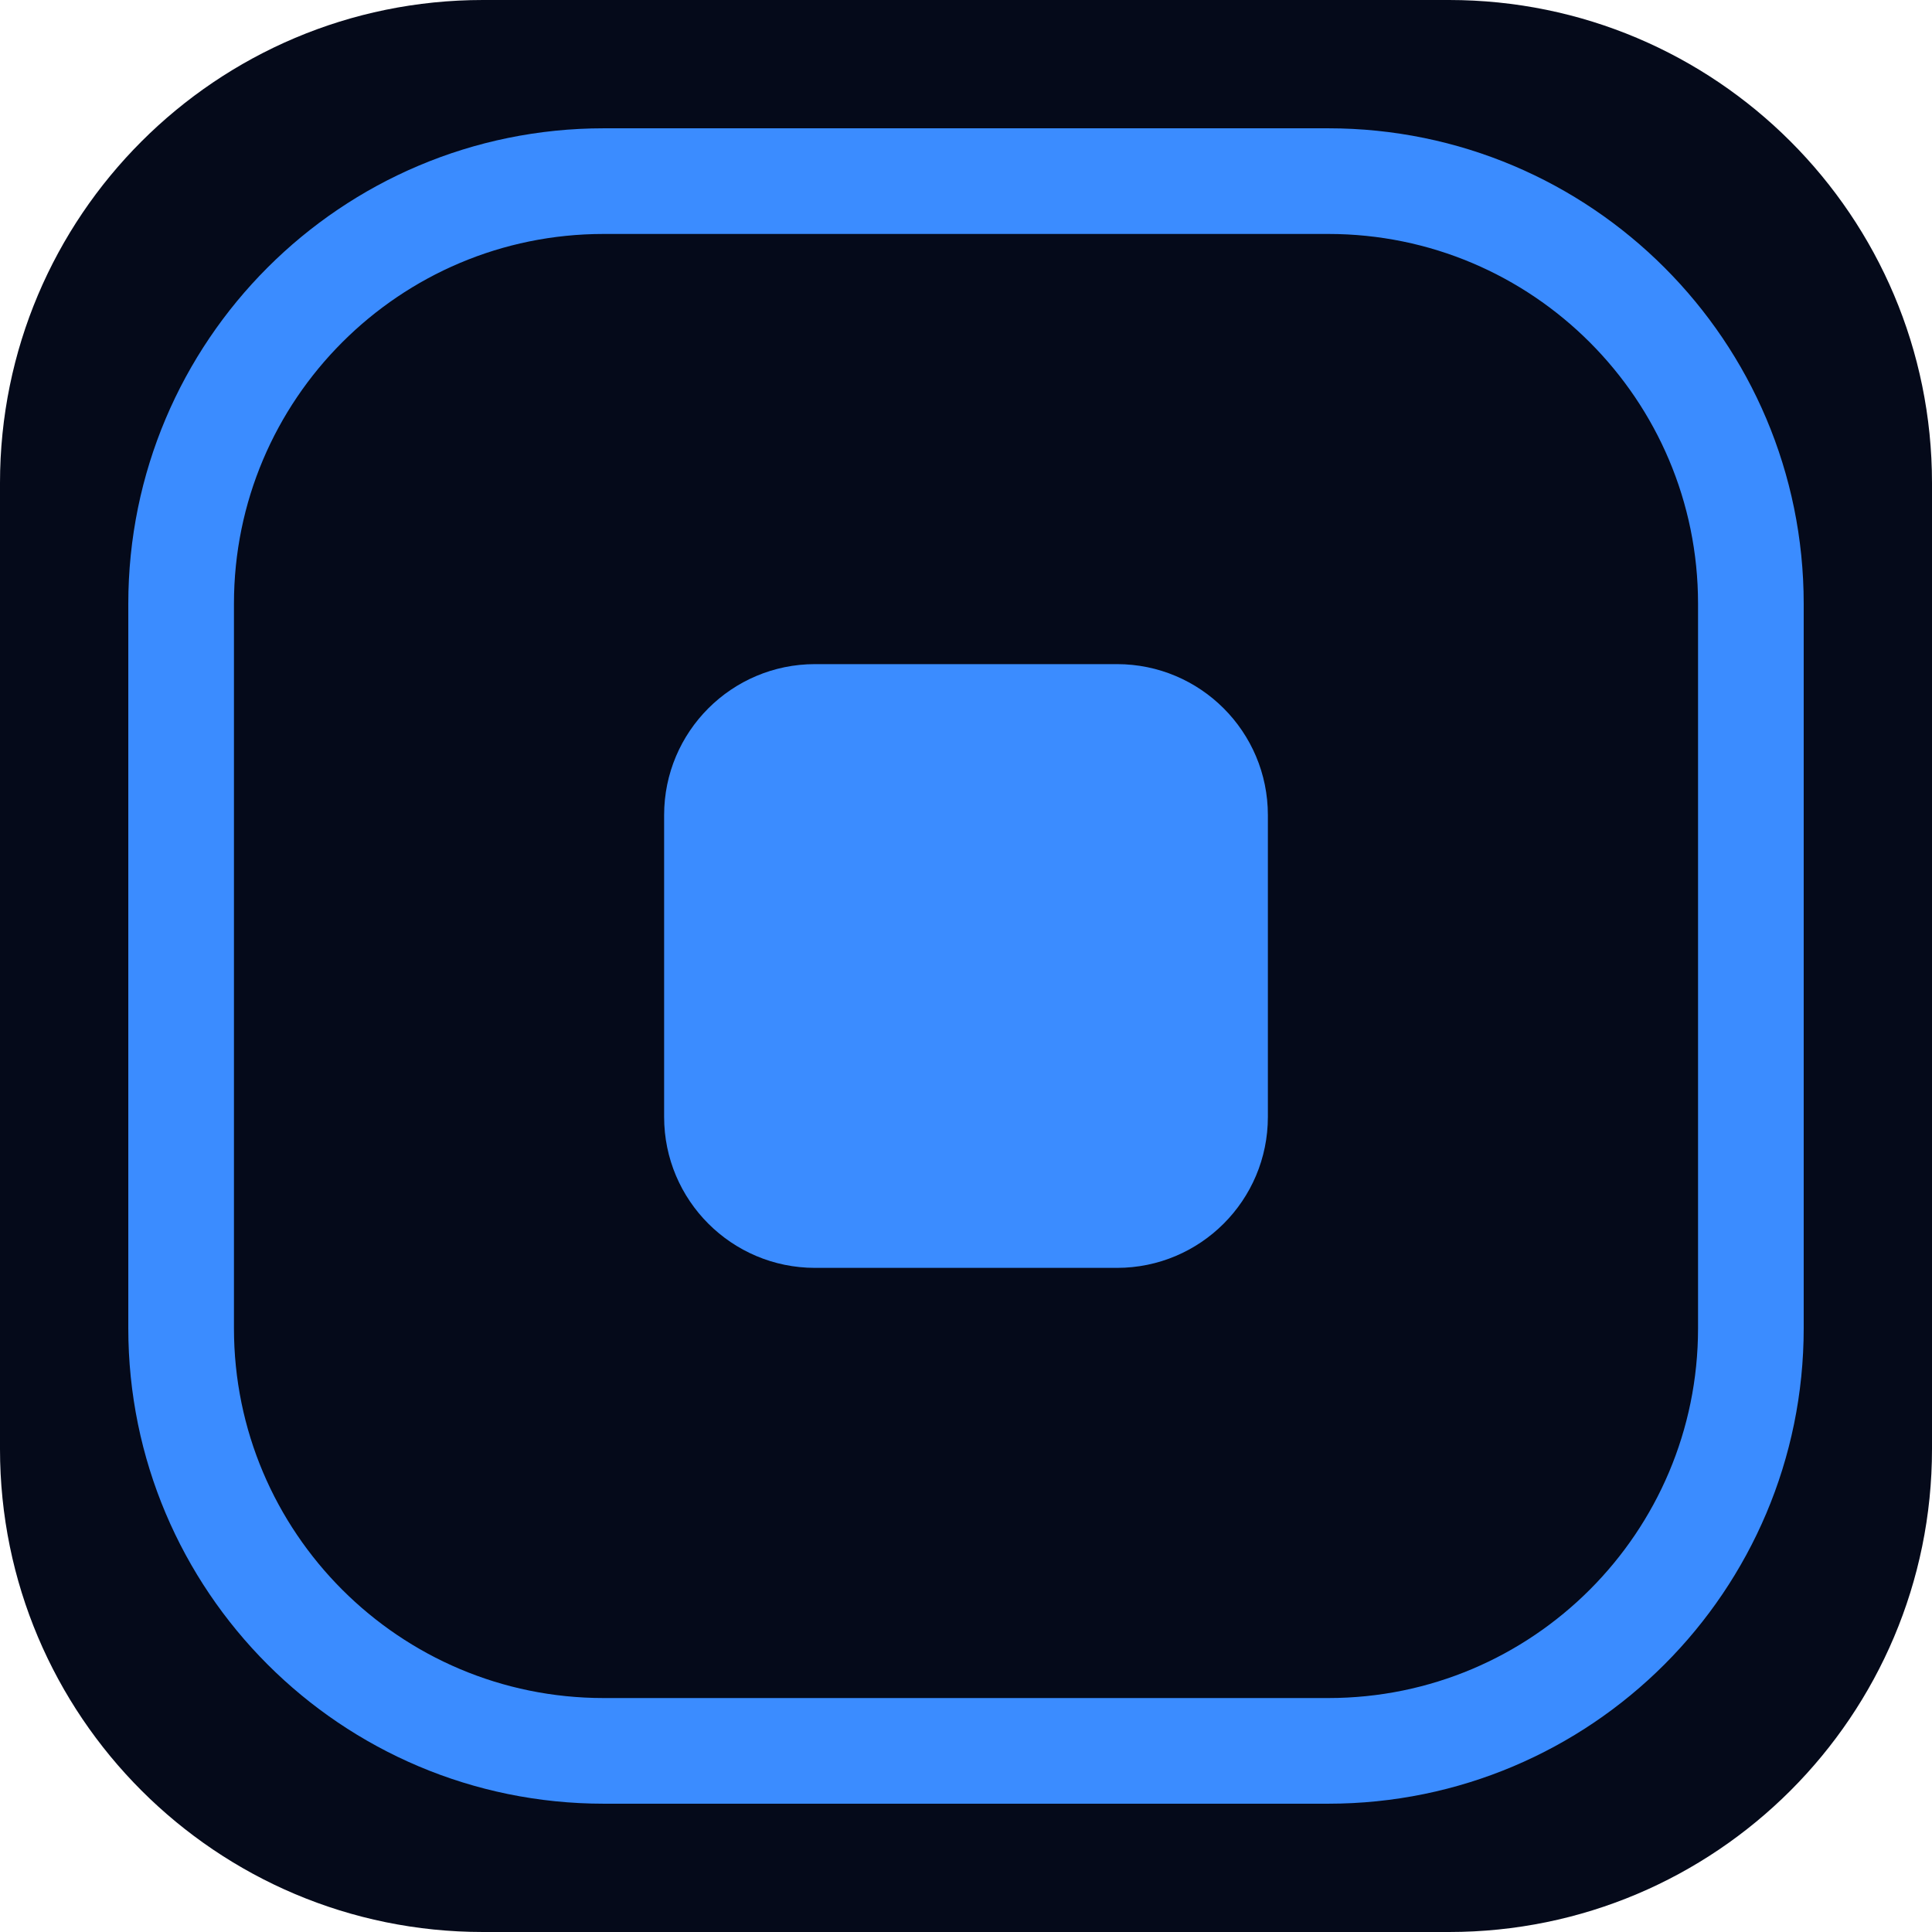
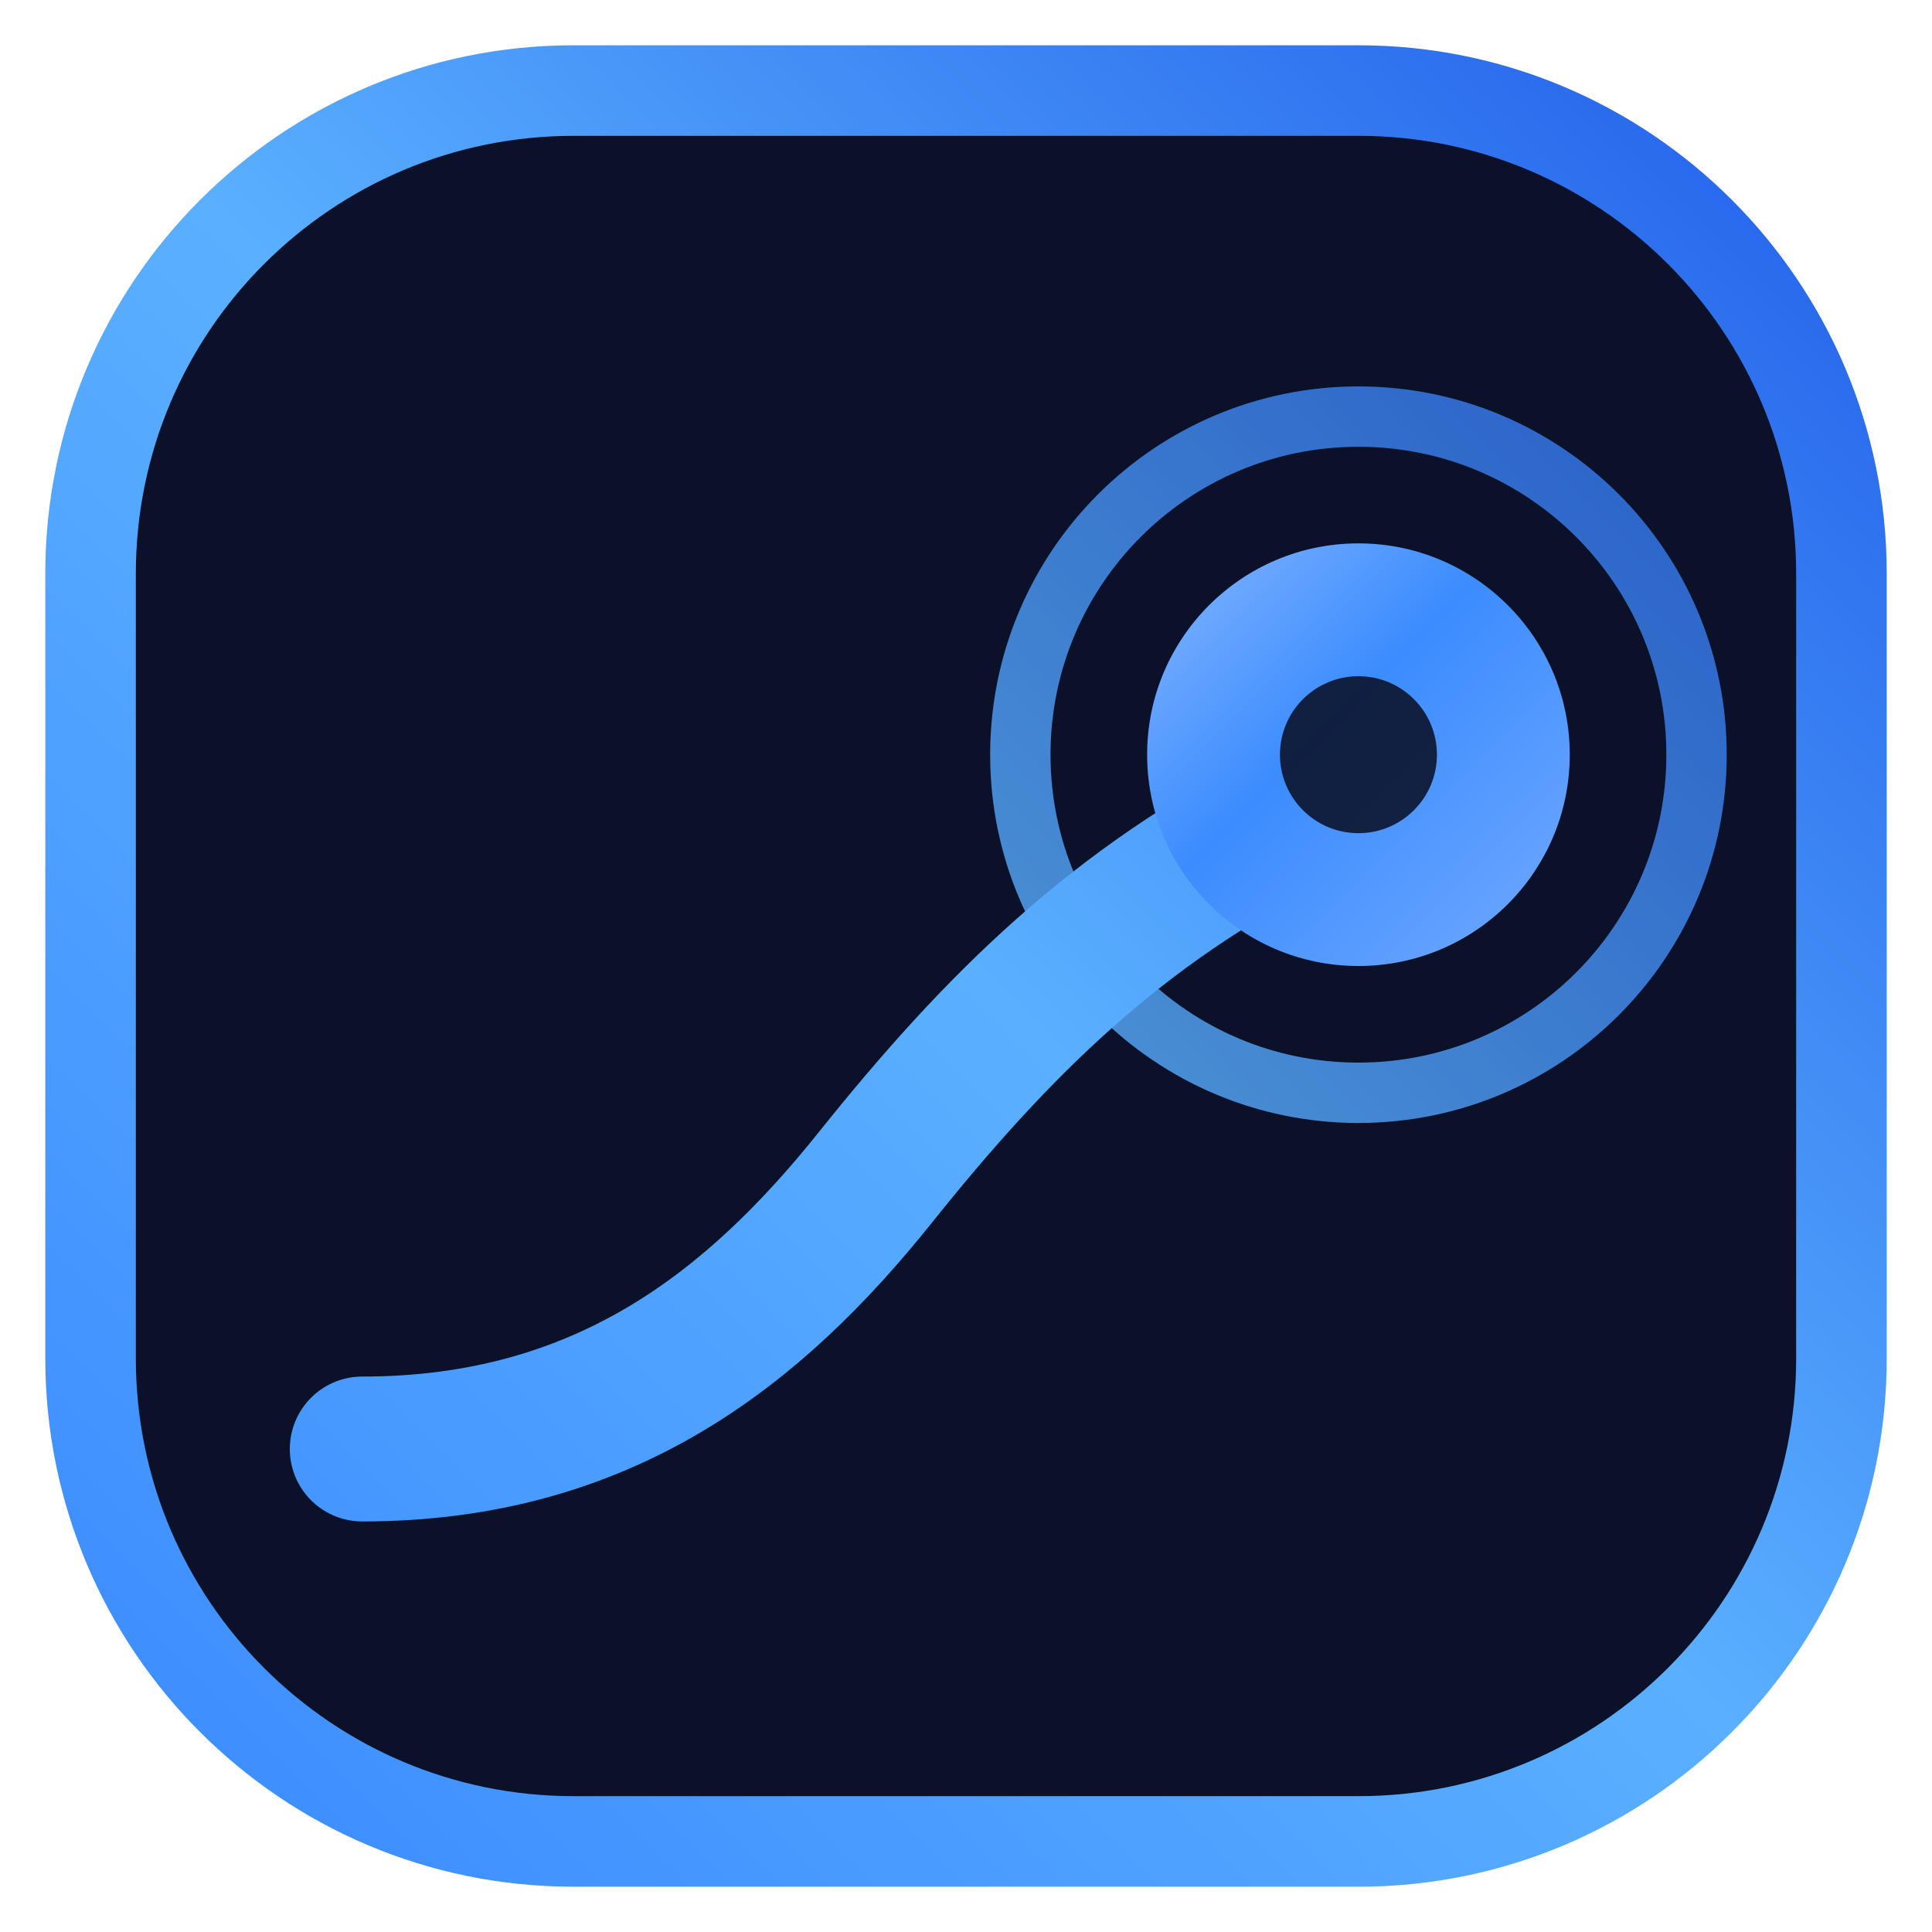
- <svg xmlns="http://www.w3.org/2000/svg" viewBox="0 0 32 32" fill="none">
-   <rect width="32" height="32" rx="8" fill="#050A1A" />
-   <rect x="3" y="3" width="26" height="26" rx="7" stroke="#3B8CFF" stroke-width="1.75" />
-   <rect x="11" y="11" width="10" height="10" rx="2.5" fill="#3B8CFF" />
+ <svg xmlns="http://www.w3.org/2000/svg" viewBox="0 0 32 32" fill="none" role="img" aria-label="Boing Observer">
+   <defs>
+     <linearGradient id="bxf-frame" x1="2" y1="30" x2="30" y2="2" gradientUnits="userSpaceOnUse">
+       <stop stop-color="#3B8CFF" />
+       <stop offset="0.5" stop-color="#5ab0ff" />
+       <stop offset="1" stop-color="#2563EB" />
+     </linearGradient>
+     <linearGradient id="bxf-orb" x1="18" y1="4" x2="30" y2="16" gradientUnits="userSpaceOnUse">
+       <stop stop-color="#CFE0FF" />
+       <stop offset="0.5" stop-color="#3B8CFF" />
+       <stop offset="1" stop-color="#8DB8FF" />
+     </linearGradient>
+   </defs>
+   <rect x="1.5" y="1.5" width="29" height="29" rx="8" fill="#0A1128" stroke="url(#bxf-frame)" stroke-width="1.5" />
+   <path d="M6 24 C 10 24 12.5 22 14.5 19.5 C 16.5 17 18.5 15 21.5 13.5" stroke="url(#bxf-frame)" stroke-width="2.4" stroke-linecap="round" />
+   <circle cx="22.5" cy="12.5" r="5.6" stroke="url(#bxf-frame)" stroke-width="1" opacity="0.8" />
+   <circle cx="22.5" cy="12.5" r="3.5" fill="url(#bxf-orb)" />
+   <circle cx="22.5" cy="12.5" r="1.3" fill="#0A1128" opacity="0.88" />
</svg>
